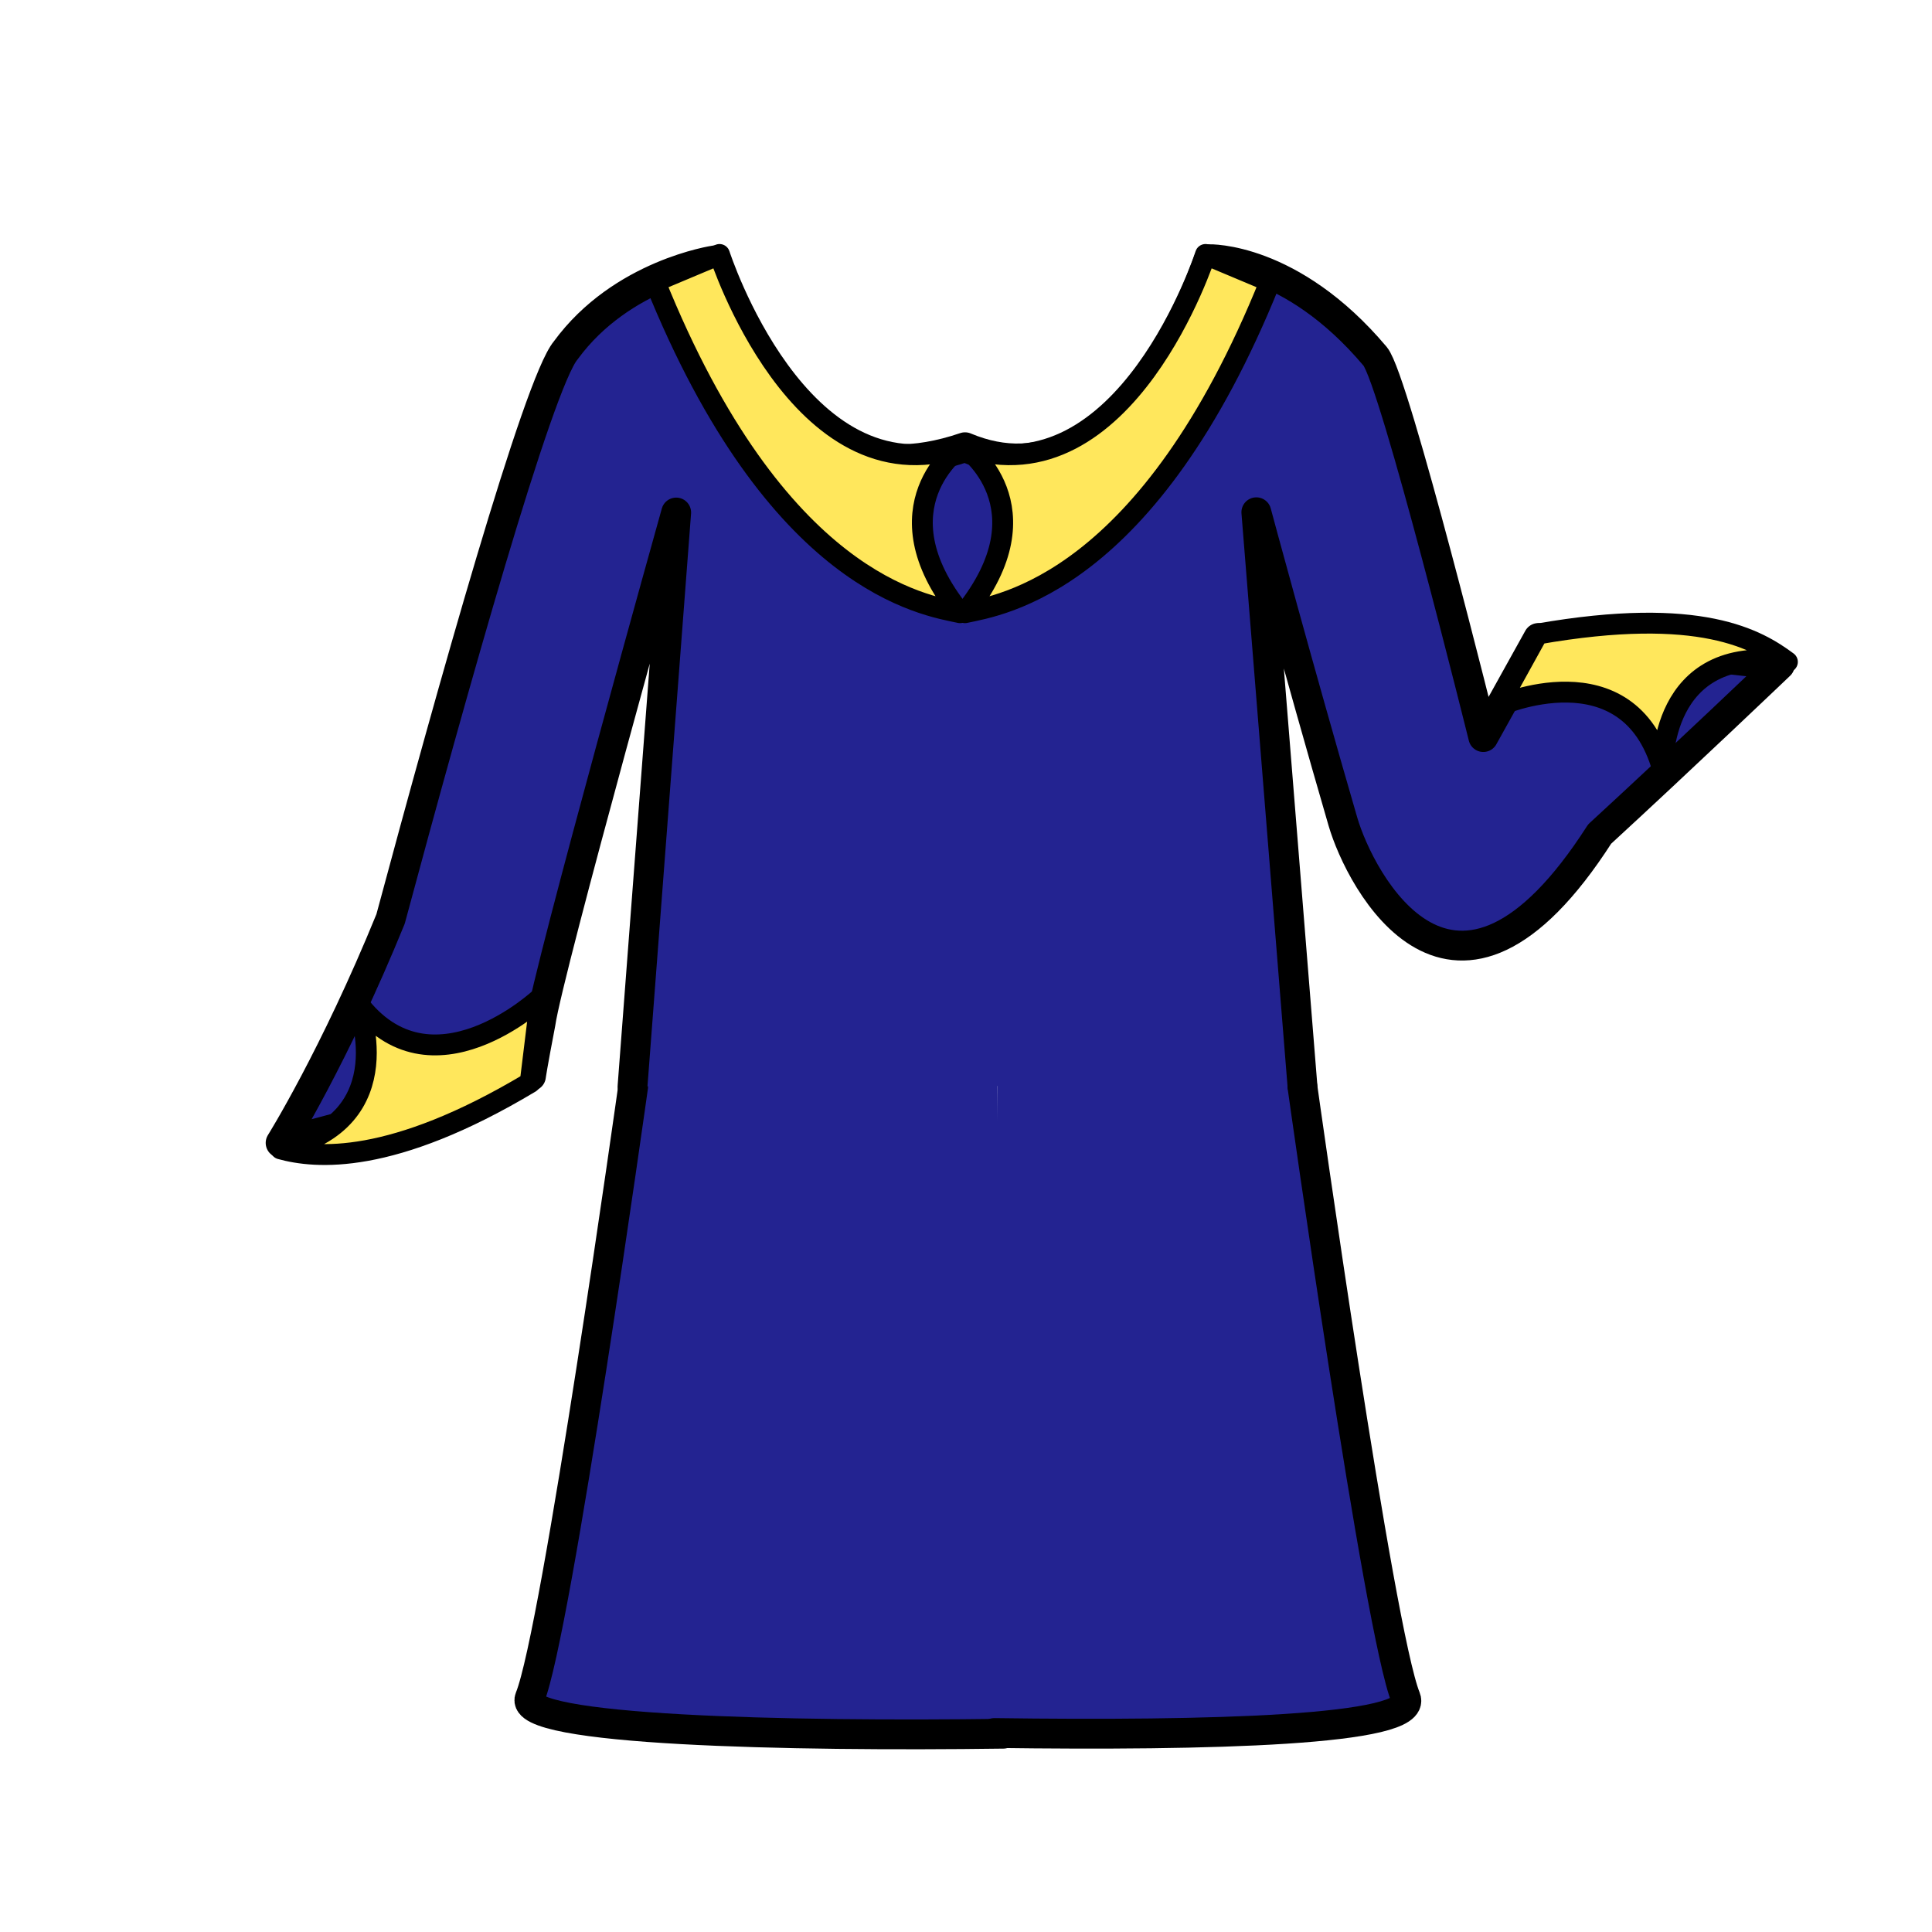
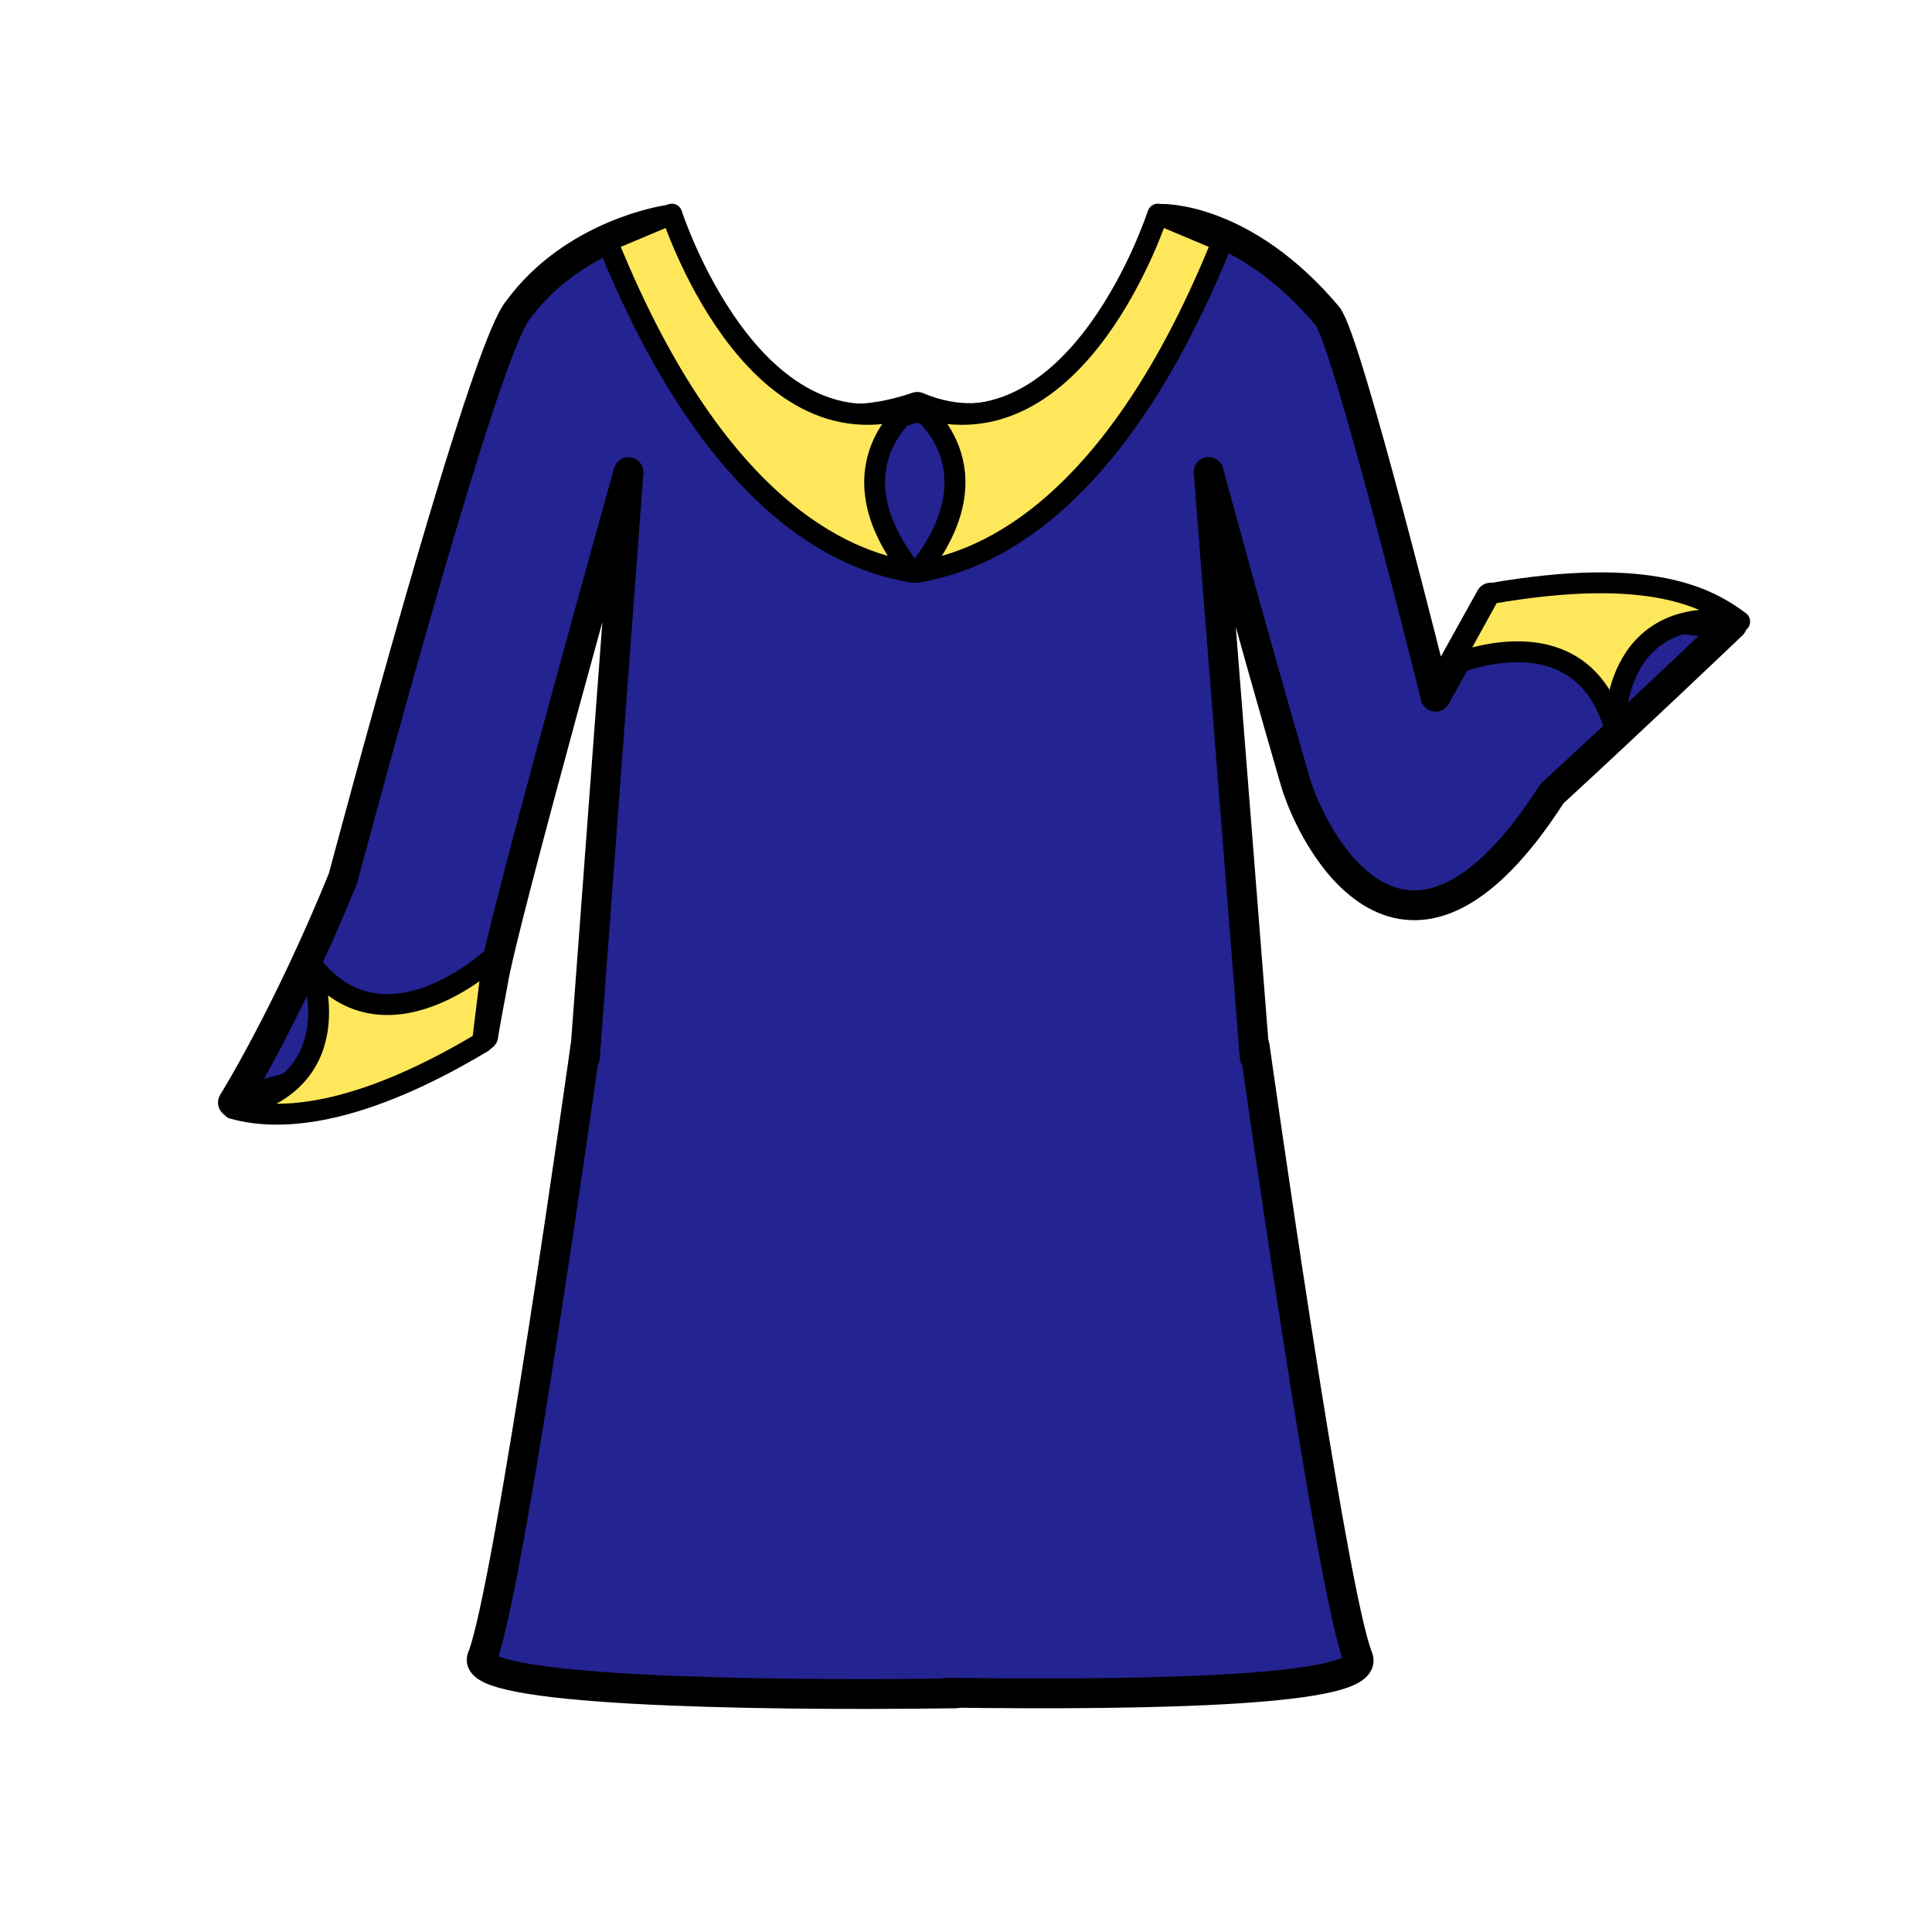
- <svg xmlns="http://www.w3.org/2000/svg" version="1.1" id="Layer_1" x="0px" y="0px" width="648px" height="648px" viewBox="216 350 648 648" enable-background="new 216 350 648 648" xml:space="preserve">
+ <svg xmlns="http://www.w3.org/2000/svg" version="1.1" id="Layer_1" x="0px" y="0px" width="648px" height="648px" viewBox="0 0 648 648" enable-background="new 0 0 648 648" xml:space="preserve">
  <g>
    <g>
      <g>
-         <path fill="#232391" d="M550.5,712.5h103.345c0,0,24.655,182,33.655,204c4.487,10.969-66.094,12.74-138.005,11.759" />
-         <path fill="#232391" d="M552.5,928.493c-71.911,0.979-163.288-1.024-158.801-11.993c9-22,33.655-204,33.655-204H540h10.5" />
+         <path fill="#232391" d="M318.5,348.969h103.345c0,0,24.655,182,33.655,204c4.487,10.969-66.094,12.74-138.005,11.76" />
+         <path fill="#232391" d="M328.5,564.963c-71.911,0.979-171.288-1.025-166.801-11.994c9-22,33.655-204,33.655-204H308h16.5" />
      </g>
      <g>
-         <path fill="none" stroke="#000000" stroke-width="10" stroke-linecap="round" stroke-linejoin="round" stroke-miterlimit="10" d="     M652.845,714.5c0,0,25.655,183,34.655,205c4.487,10.969-66.094,12.74-138.005,11.759" />
-         <path fill="none" stroke="#000000" stroke-width="10" stroke-linecap="round" stroke-linejoin="round" stroke-miterlimit="10" d="     M550.5,715.5" />
-         <path fill="none" stroke="#000000" stroke-width="10" stroke-linecap="round" stroke-linejoin="round" stroke-miterlimit="10" d="     M550.5,715.5" />
-         <path fill="none" stroke="#000000" stroke-width="10" stroke-linecap="round" stroke-linejoin="round" stroke-miterlimit="10" d="     M540,715.5" />
-         <path fill="none" stroke="#000000" stroke-width="10" stroke-linecap="round" stroke-linejoin="round" stroke-miterlimit="10" d="     M552.5,931.493c-71.911,0.979-163.288-1.024-158.801-11.993c9-22,34.655-205,34.655-205" />
+         <path fill="none" stroke="#000000" stroke-width="10" stroke-linecap="round" stroke-linejoin="round" stroke-miterlimit="10" d="     M420.845,350.969c0,0,25.655,183,34.655,205c4.487,10.969-66.094,12.74-138.005,11.76" />
+         <path fill="none" stroke="#000000" stroke-width="10" stroke-linecap="round" stroke-linejoin="round" stroke-miterlimit="10" d="     M318.5,351.969" />
+         <path fill="none" stroke="#000000" stroke-width="10" stroke-linecap="round" stroke-linejoin="round" stroke-miterlimit="10" d="     M318.5,351.969" />
+         <path fill="none" stroke="#000000" stroke-width="10" stroke-linecap="round" stroke-linejoin="round" stroke-miterlimit="10" d="     M308,351.969" />
+         <path fill="none" stroke="#000000" stroke-width="10" stroke-linecap="round" stroke-linejoin="round" stroke-miterlimit="10" d="     M320.5,567.963c-71.911,0.979-163.288-1.025-158.801-11.994c9-22,34.655-205,34.655-205" />
      </g>
    </g>
-     <path fill="#232391" stroke="#000000" stroke-width="10" stroke-linecap="round" stroke-linejoin="round" stroke-miterlimit="10" d="   M652.845,714.188L637.378,521.81c0,0,13.957,51.891,29.047,103.782c5.646,19.416,37.075,80.593,86.104,4.15   c27.307-25.085,60.43-56.702,60.43-56.702l-80.988-9.06l-18.465,33.235c0,0-29.729-119.922-36.28-127.698   c-28.258-33.548-55.755-32.581-55.755-32.581S593.167,522.5,539.67,500c-68.836,23.5-83.861-62.675-83.861-62.675   s-31.309,4.509-50.064,30.193c-9.219,10.945-38.129,114.028-58.75,190.714c-18.896,46.375-36.879,75.102-36.879,75.102   l83.973-22.388c0,0,0.343-2.808,3.217-17.779c2.528-17.833,45.49-171.269,45.49-171.269L428.15,714.35" />
-     <path fill="#FFE75C" stroke="#000000" stroke-width="7" stroke-linecap="round" stroke-linejoin="round" stroke-miterlimit="10" d="   M457.325,435.349c0,0,26.579,82.473,80.666,64.651c0,0-28.427,19.941,0,55.5c-11.851-2.535-61.491-9.621-102.321-111.052   L457.325,435.349z" />
-     <path fill="#FFE75C" stroke="#000000" stroke-width="7" stroke-linecap="round" stroke-linejoin="round" stroke-miterlimit="10" d="   M641.991,444.448C601.161,545.879,551.521,552.965,539.67,555.5c28.427-35.559,0-55.5,0-55.5   c54.088,17.821,80.666-64.651,80.666-64.651L641.991,444.448z" />
-     <path fill="#FFE75C" stroke="#000000" stroke-width="7" stroke-linecap="round" stroke-linejoin="round" stroke-miterlimit="10" d="   M393.823,713.113c-46.529,27.887-72.029,25.466-83.708,22.234C352,726,335.771,686.135,335.771,686.135   c24.729,33.108,61.534-1.483,61.534-1.483L393.823,713.113z" />
-     <path fill="#FFE75C" stroke="#000000" stroke-width="7" stroke-linecap="round" stroke-linejoin="round" stroke-miterlimit="10" d="   M731.743,562.652c54.738-9.591,73.775,1.957,83.757,9.348c-43.488-6.459-41.823,36.062-41.823,36.062   c-11.485-40.821-55.292-21.226-55.292-21.226L731.743,562.652z" />
+     <path fill="#232391" stroke="#000000" stroke-width="10" stroke-linecap="round" stroke-linejoin="round" stroke-miterlimit="10" d="   M420.845,354.656l-15.467-196.377c0,0,13.957,51.892,29.047,103.782c5.646,19.416,37.075,80.593,86.104,4.15   c27.307-25.085,60.43-56.702,60.43-56.702l-80.988-9.06l-18.465,33.234c0,0-29.729-119.922-36.28-127.698   c-28.258-33.548-55.755-32.581-55.755-32.581s-28.304,85.564-81.801,63.064c-68.836,23.5-83.861-62.675-83.861-62.675   s-31.309,4.509-50.063,30.192c-9.22,10.945-38.129,114.028-58.75,190.715c-18.896,46.375-36.879,75.101-36.879,75.101   l83.973-22.387c0,0,0.343-2.809,3.218-17.779c2.527-17.833,45.489-171.269,45.489-171.269L196.15,354.818" />
+     <path fill="#FFE75C" stroke="#000000" stroke-width="7" stroke-linecap="round" stroke-linejoin="round" stroke-miterlimit="10" d="   M225.325,71.818c0,0,26.579,82.474,80.666,64.651c0,0-28.427,19.941,0,55.5c-11.852-2.535-61.491-9.621-102.321-111.052   L225.325,71.818z" />
+     <path fill="#FFE75C" stroke="#000000" stroke-width="7" stroke-linecap="round" stroke-linejoin="round" stroke-miterlimit="10" d="   M409.991,80.917c-40.83,101.431-90.471,108.517-102.321,111.052c28.427-35.559,0-55.5,0-55.5   c54.088,17.821,80.666-64.651,80.666-64.651L409.991,80.917z" />
+     <path fill="#FFE75C" stroke="#000000" stroke-width="7" stroke-linecap="round" stroke-linejoin="round" stroke-miterlimit="10" d="   M161.823,349.582c-46.529,27.887-72.029,25.467-83.708,22.234c41.885-9.348,25.656-49.213,25.656-49.213   c24.729,33.109,61.533-1.482,61.533-1.482L161.823,349.582z" />
+     <path fill="#FFE75C" stroke="#000000" stroke-width="7" stroke-linecap="round" stroke-linejoin="round" stroke-miterlimit="10" d="   M499.743,199.122c54.738-9.592,73.774,1.957,83.757,9.348c-43.488-6.459-41.823,36.063-41.823,36.063   c-11.484-40.821-55.292-21.227-55.292-21.227L499.743,199.122z" />
  </g>
</svg>
